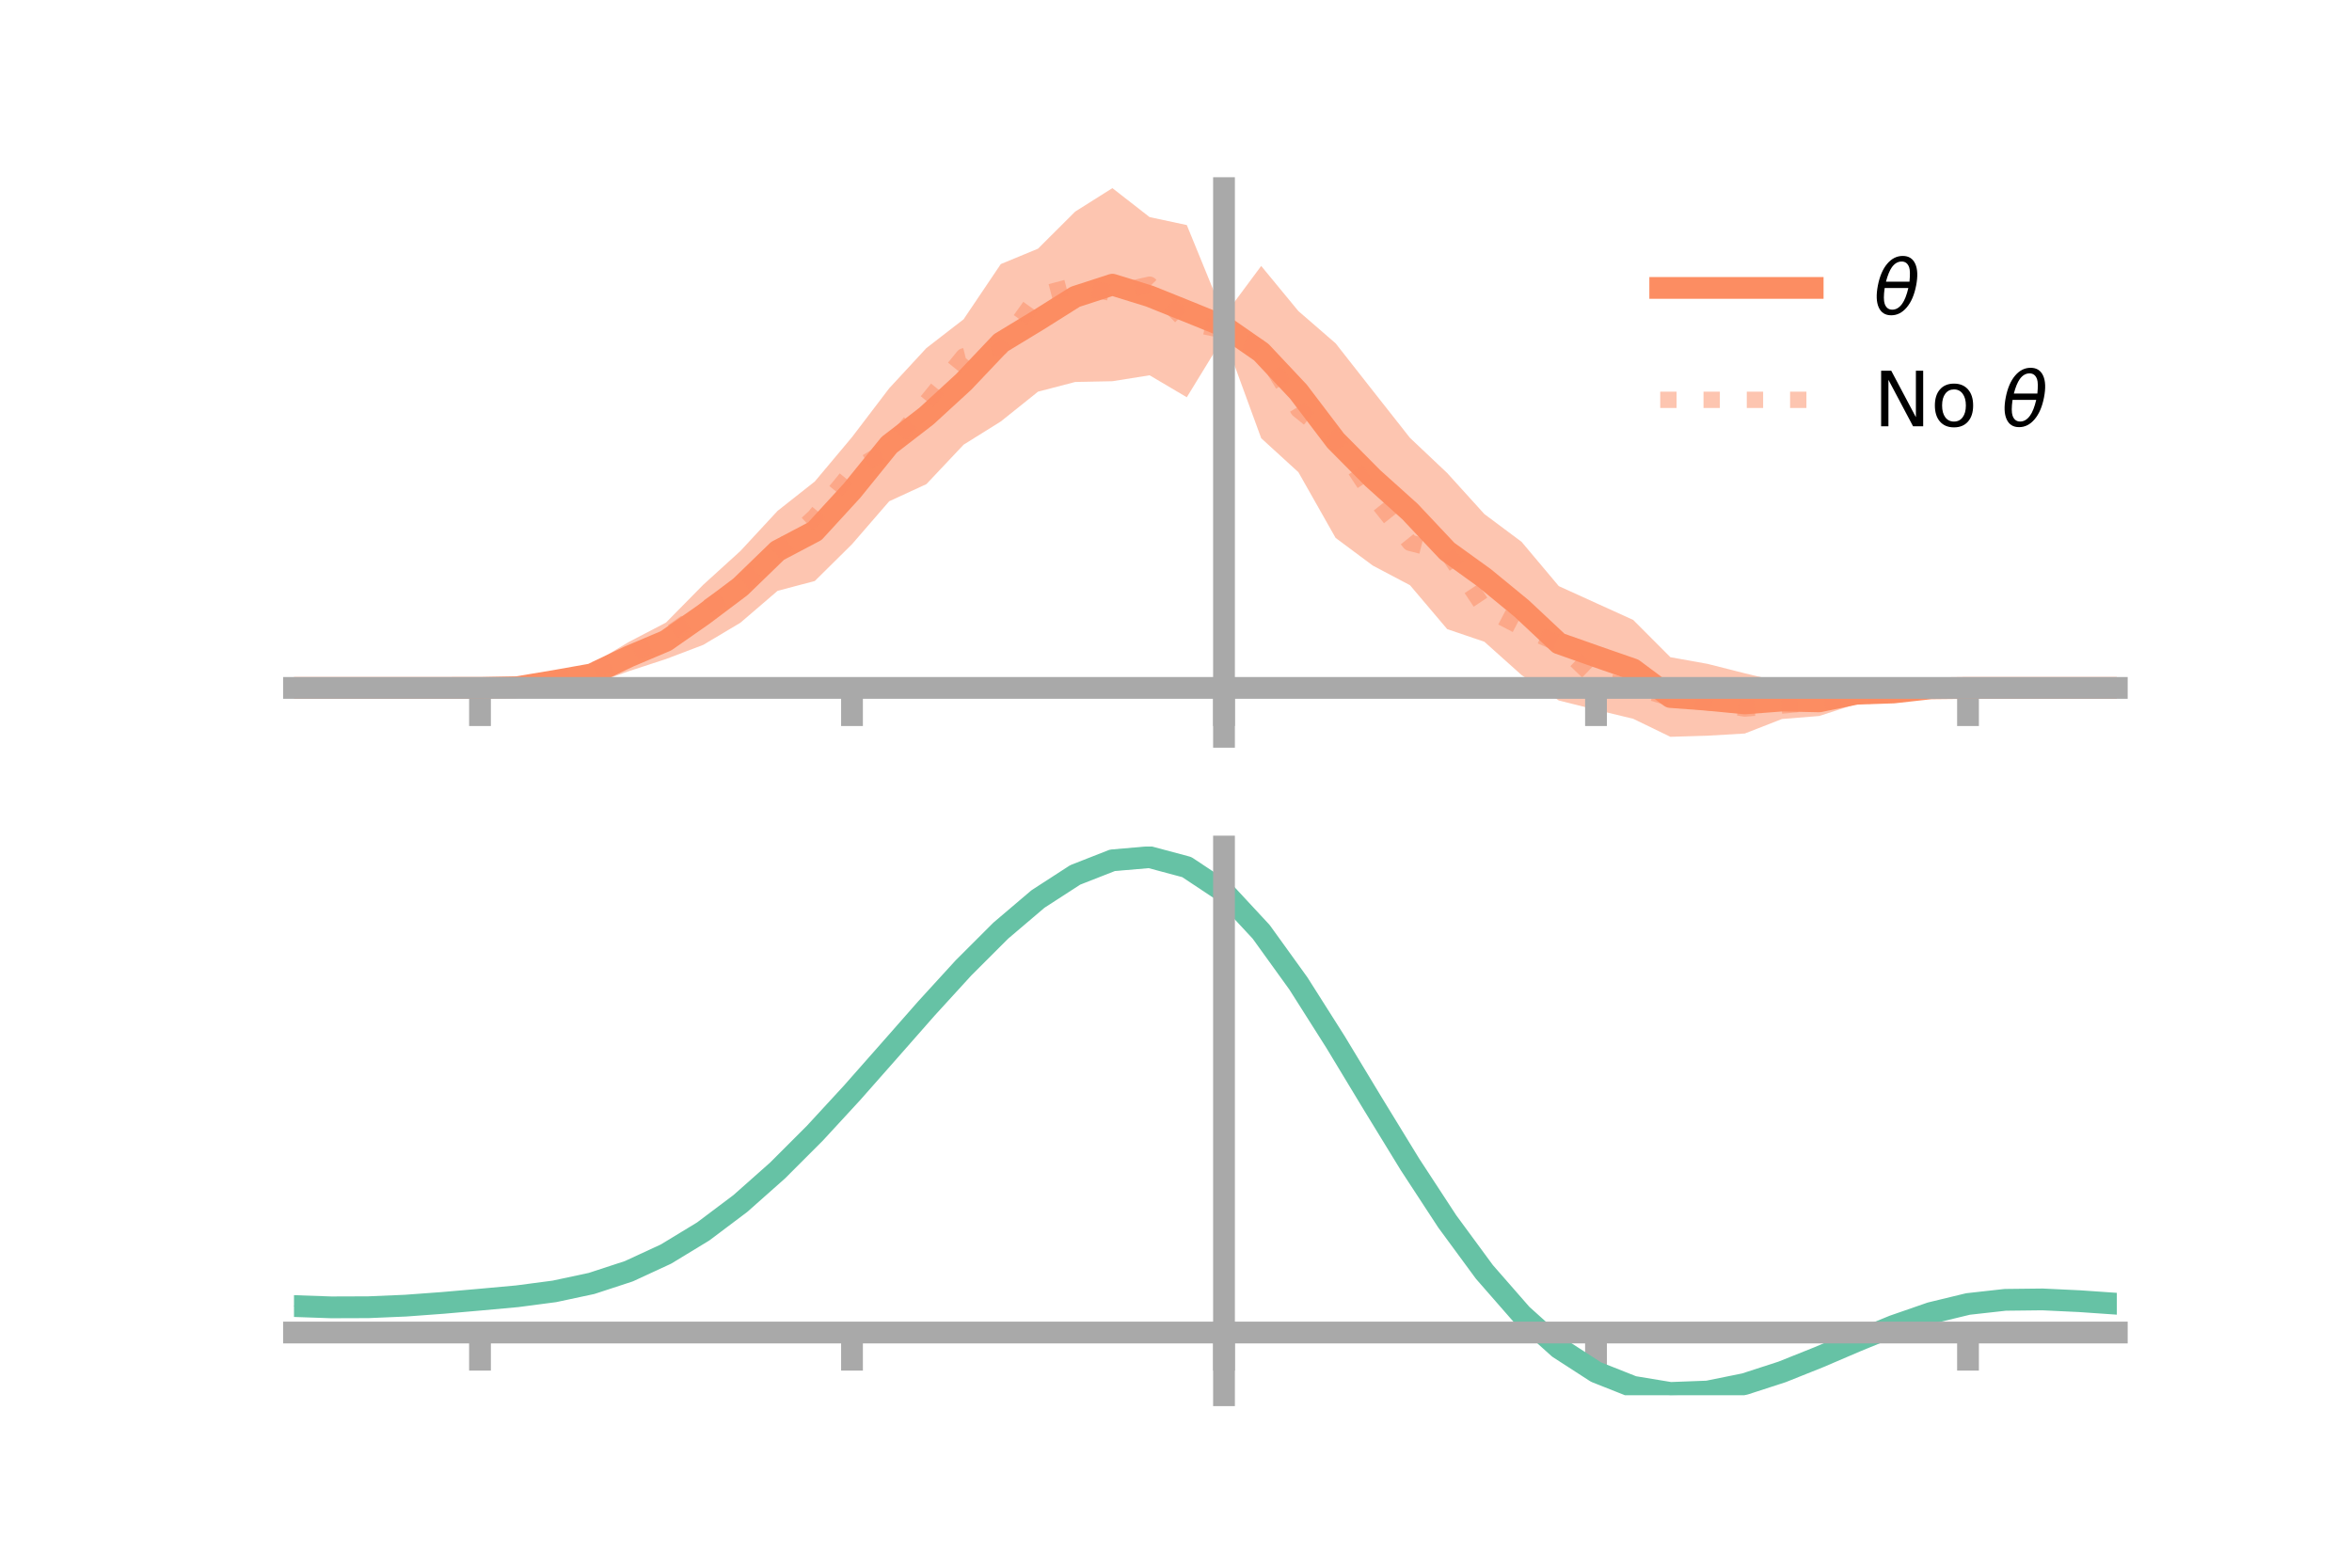
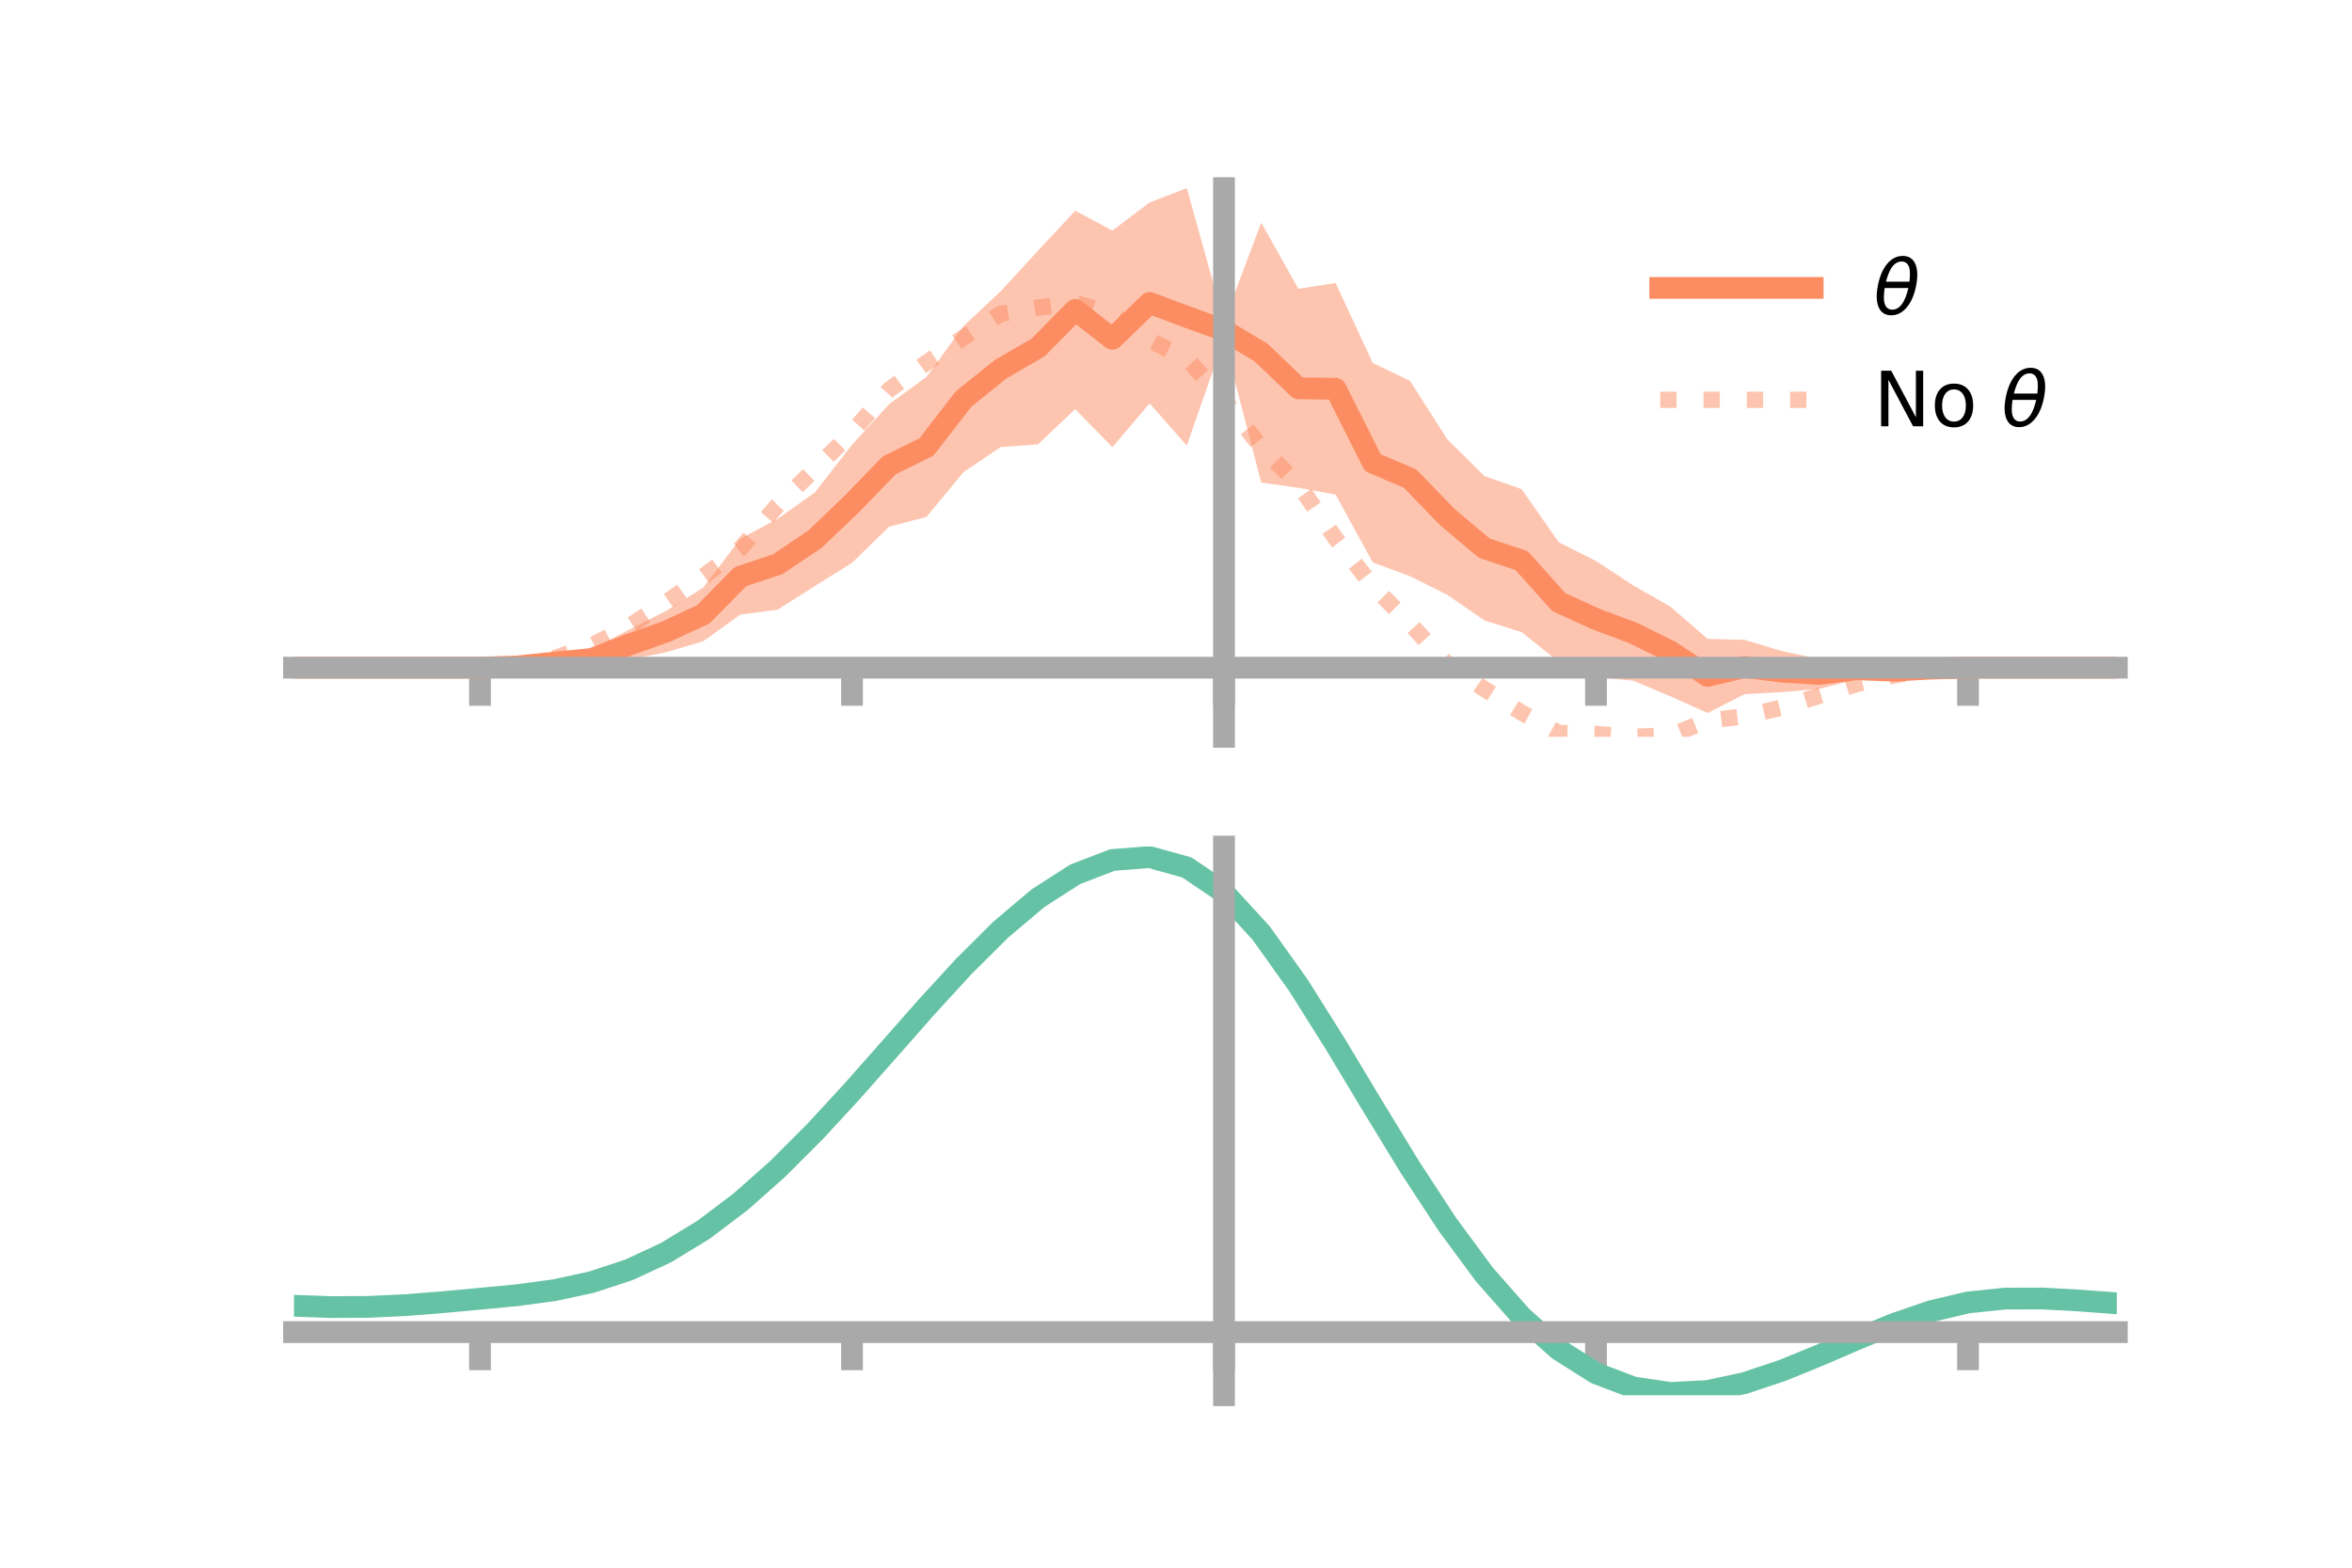
<svg xmlns="http://www.w3.org/2000/svg" xmlns:xlink="http://www.w3.org/1999/xlink" height="144pt" version="1.1" viewBox="0 0 216 144" width="216pt">
  <defs>
    <style type="text/css">*{stroke-linecap:butt;stroke-linejoin:round;}</style>
  </defs>
  <g id="figure_1">
    <g id="patch_1">
      <path d="M 0 144  L 216 144  L 216 0  L 0 0  z " style="fill:none;" />
    </g>
    <g id="axes_1">
      <g id="patch_2">
        <path d="M 27 67.68  L 194.4 67.68  L 194.4 17.28  L 27 17.28  z " style="fill:none;" />
      </g>
      <g id="PolyCollection_1">
-         <path clip-path="url(#p19ad3aa6ef)" d="M 27 63.188  L 27 63.188  L 30.416 63.188  L 33.833 63.188  L 37.249 63.188  L 40.665 63.188  L 44.082 63.187  L 47.498 62.93  L 50.914 62.094  L 54.331 61.013  L 57.747 58.969  L 61.163 57.187  L 64.58 53.717  L 67.996 50.612  L 71.412 46.924  L 74.829 44.227  L 78.245 40.154  L 81.661 35.667  L 85.078 31.971  L 88.494 29.328  L 91.91 24.257  L 95.327 22.842  L 98.743 19.435  L 102.159 17.28  L 105.576 19.943  L 108.992 20.673  L 112.408 29.03  L 115.824 24.429  L 119.241 28.576  L 122.657 31.535  L 126.073 35.886  L 129.49 40.223  L 132.906 43.452  L 136.322 47.221  L 139.739 49.772  L 143.155 53.838  L 146.571 55.392  L 149.988 56.944  L 153.404 60.368  L 156.82 60.981  L 160.237 61.846  L 163.653 62.657  L 167.069 63.08  L 170.486 62.784  L 173.902 63.157  L 177.318 63.033  L 180.735 63.187  L 184.151 63.188  L 187.567 63.188  L 190.984 63.188  L 194.4 63.188  L 194.4 63.188  L 194.4 63.188  L 190.984 63.188  L 187.567 63.188  L 184.151 63.188  L 180.735 63.189  L 177.318 63.419  L 173.902 64.058  L 170.486 64.662  L 167.069 65.768  L 163.653 66.044  L 160.237 67.376  L 156.82 67.577  L 153.404 67.68  L 149.988 66.024  L 146.571 65.198  L 143.155 64.344  L 139.739 62.009  L 136.322 58.949  L 132.906 57.787  L 129.49 53.755  L 126.073 51.952  L 122.657 49.408  L 119.241 43.374  L 115.824 40.252  L 112.408 30.91  L 108.992 36.49  L 105.576 34.472  L 102.159 35.017  L 98.743 35.086  L 95.327 35.978  L 91.91 38.714  L 88.494 40.847  L 85.078 44.469  L 81.661 46.044  L 78.245 49.989  L 74.829 53.368  L 71.412 54.27  L 67.996 57.202  L 64.58 59.236  L 61.163 60.536  L 57.747 61.652  L 54.331 62.876  L 50.914 63.007  L 47.498 63.312  L 44.082 63.188  L 40.665 63.188  L 37.249 63.188  L 33.833 63.188  L 30.416 63.188  L 27 63.188  z " style="fill:#fc8d62;fill-opacity:0.5;" />
+         <path clip-path="url(#p718e2a48d7)" d="M 27 61.329  L 27 61.329  L 30.416 61.329  L 33.833 61.329  L 37.249 61.329  L 40.665 61.329  L 44.082 61.327  L 47.498 61.006  L 50.914 60.368  L 54.331 59.606  L 57.747 57.862  L 61.163 56.122  L 64.58 53.972  L 67.996 49.48  L 71.412 47.664  L 74.829 45.242  L 78.245 40.854  L 81.661 37.116  L 85.078 34.632  L 88.494 29.937  L 91.91 26.743  L 95.327 23.027  L 98.743 19.357  L 102.159 21.175  L 105.576 18.599  L 108.992 17.28  L 112.408 29.538  L 115.824 20.456  L 119.241 26.527  L 122.657 25.993  L 126.073 33.344  L 129.49 34.981  L 132.906 40.339  L 136.322 43.725  L 139.739 44.929  L 143.155 49.81  L 146.571 51.531  L 149.988 53.772  L 153.404 55.727  L 156.82 58.682  L 160.237 58.774  L 163.653 59.808  L 167.069 60.528  L 170.486 60.53  L 173.902 61.114  L 177.318 61.198  L 180.735 61.328  L 184.151 61.329  L 187.567 61.329  L 190.984 61.329  L 194.4 61.329  L 194.4 61.329  L 194.4 61.329  L 190.984 61.329  L 187.567 61.329  L 184.151 61.329  L 180.735 61.331  L 177.318 61.629  L 173.902 62.092  L 170.486 62.412  L 167.069 63.274  L 163.653 63.576  L 160.237 63.755  L 156.82 65.495  L 153.404 63.959  L 149.988 62.523  L 146.571 62.202  L 143.155 60.802  L 139.739 58.059  L 136.322 56.992  L 132.906 54.632  L 129.49 52.932  L 126.073 51.664  L 122.657 45.429  L 119.241 44.806  L 115.824 44.328  L 112.408 31.155  L 108.992 40.931  L 105.576 37.052  L 102.159 41.076  L 98.743 37.58  L 95.327 40.819  L 91.91 41.062  L 88.494 43.361  L 85.078 47.486  L 81.661 48.377  L 78.245 51.699  L 74.829 53.834  L 71.412 56.002  L 67.996 56.45  L 64.58 58.903  L 61.163 59.914  L 57.747 60.592  L 54.331 61.455  L 50.914 61.354  L 47.498 61.436  L 44.082 61.331  L 40.665 61.329  L 37.249 61.329  L 33.833 61.329  L 30.416 61.329  L 27 61.329  z " style="fill:#fc8d62;fill-opacity:0.5;" />
      </g>
      <g id="matplotlib.axis_1">
        <g id="xtick_1">
          <g id="line2d_1">
            <defs>
-               <path d="M 0 0  L 0 3.5  " id="mf4191417c9" style="stroke:#a9a9a9;stroke-width:2;" />
+               <path d="M 0 0  L 0 3.5  " id="m582b40ea16" style="stroke:#a9a9a9;stroke-width:2;" />
            </defs>
            <g>
-               <use style="fill:#a9a9a9;stroke:#a9a9a9;stroke-width:2;" x="44.082" xlink:href="#mf4191417c9" y="63.188" />
+               <use style="fill:#a9a9a9;stroke:#a9a9a9;stroke-width:2;" x="44.082" xlink:href="#m582b40ea16" y="61.329" />
            </g>
          </g>
        </g>
        <g id="xtick_2">
          <g id="line2d_2">
            <g>
-               <use style="fill:#a9a9a9;stroke:#a9a9a9;stroke-width:2;" x="78.245" xlink:href="#mf4191417c9" y="63.188" />
+               <use style="fill:#a9a9a9;stroke:#a9a9a9;stroke-width:2;" x="78.245" xlink:href="#m582b40ea16" y="61.329" />
            </g>
          </g>
        </g>
        <g id="xtick_3">
          <g id="line2d_3">
            <g>
-               <use style="fill:#a9a9a9;stroke:#a9a9a9;stroke-width:2;" x="112.408" xlink:href="#mf4191417c9" y="63.188" />
+               <use style="fill:#a9a9a9;stroke:#a9a9a9;stroke-width:2;" x="112.408" xlink:href="#m582b40ea16" y="61.329" />
            </g>
          </g>
        </g>
        <g id="xtick_4">
          <g id="line2d_4">
            <g>
-               <use style="fill:#a9a9a9;stroke:#a9a9a9;stroke-width:2;" x="146.571" xlink:href="#mf4191417c9" y="63.188" />
+               <use style="fill:#a9a9a9;stroke:#a9a9a9;stroke-width:2;" x="146.571" xlink:href="#m582b40ea16" y="61.329" />
            </g>
          </g>
        </g>
        <g id="xtick_5">
          <g id="line2d_5">
            <g>
-               <use style="fill:#a9a9a9;stroke:#a9a9a9;stroke-width:2;" x="180.735" xlink:href="#mf4191417c9" y="63.188" />
+               <use style="fill:#a9a9a9;stroke:#a9a9a9;stroke-width:2;" x="180.735" xlink:href="#m582b40ea16" y="61.329" />
            </g>
          </g>
        </g>
      </g>
      <g id="matplotlib.axis_2" />
      <g id="line2d_6">
-         <path clip-path="url(#p19ad3aa6ef)" d="M 27 63.188  L 30.416 63.188  L 33.833 63.188  L 37.249 63.188  L 40.665 63.188  L 44.082 63.187  L 47.498 63.121  L 50.914 62.551  L 54.331 61.944  L 57.747 60.31  L 61.163 58.862  L 64.58 56.477  L 67.996 53.907  L 71.412 50.597  L 74.829 48.797  L 78.245 45.072  L 81.661 40.855  L 85.078 38.22  L 88.494 35.087  L 91.91 31.485  L 95.327 29.41  L 98.743 27.26  L 102.159 26.149  L 105.576 27.207  L 108.992 28.582  L 112.408 29.97  L 115.824 32.341  L 119.241 35.975  L 122.657 40.471  L 126.073 43.919  L 129.49 46.989  L 132.906 50.62  L 136.322 53.085  L 139.739 55.891  L 143.155 59.091  L 146.571 60.295  L 149.988 61.484  L 153.404 64.024  L 156.82 64.279  L 160.237 64.611  L 163.653 64.35  L 167.069 64.424  L 170.486 63.723  L 173.902 63.607  L 177.318 63.226  L 180.735 63.188  L 184.151 63.188  L 187.567 63.188  L 190.984 63.188  L 194.4 63.188  " style="fill:none;stroke:#fc8d62;stroke-linecap:square;stroke-width:2;" />
+         <path clip-path="url(#p718e2a48d7)" d="M 27 61.329  L 30.416 61.329  L 33.833 61.329  L 37.249 61.329  L 40.665 61.329  L 44.082 61.329  L 47.498 61.221  L 50.914 60.861  L 54.331 60.531  L 57.747 59.227  L 61.163 58.018  L 64.58 56.438  L 67.996 52.965  L 71.412 51.833  L 74.829 49.538  L 78.245 46.276  L 81.661 42.747  L 85.078 41.059  L 88.494 36.649  L 91.91 33.902  L 95.327 31.923  L 98.743 28.468  L 102.159 31.126  L 105.576 27.825  L 108.992 29.105  L 112.408 30.347  L 115.824 32.392  L 119.241 35.666  L 122.657 35.711  L 126.073 42.504  L 129.49 43.956  L 132.906 47.485  L 136.322 50.358  L 139.739 51.494  L 143.155 55.306  L 146.571 56.867  L 149.988 58.147  L 153.404 59.843  L 156.82 62.089  L 160.237 61.265  L 163.653 61.692  L 167.069 61.901  L 170.486 61.471  L 173.902 61.603  L 177.318 61.413  L 180.735 61.329  L 184.151 61.329  L 187.567 61.329  L 190.984 61.329  L 194.4 61.329  " style="fill:none;stroke:#fc8d62;stroke-linecap:square;stroke-width:2;" />
      </g>
      <g id="line2d_7">
-         <path clip-path="url(#p19ad3aa6ef)" d="M 27 63.188  L 30.416 63.188  L 33.833 63.188  L 37.249 63.188  L 40.665 63.188  L 44.082 63.187  L 47.498 63.036  L 50.914 62.525  L 54.331 61.639  L 57.747 60.262  L 61.163 58.465  L 64.58 56.069  L 67.996 53.792  L 71.412 50.664  L 74.829 47.463  L 78.245 43.292  L 81.661 41.207  L 85.078 36.949  L 88.494 32.739  L 91.91 31.886  L 95.327 27.13  L 98.743 26.233  L 102.159 26.925  L 105.576 26.149  L 108.992 29.624  L 112.408 30.356  L 115.824 31.999  L 119.241 37.633  L 122.657 40.39  L 126.073 45.572  L 129.49 49.859  L 132.906 50.734  L 136.322 55.85  L 139.739 57.632  L 143.155 59.13  L 146.571 62.416  L 149.988 63.101  L 153.404 64.12  L 156.82 64.521  L 160.237 65.081  L 163.653 64.806  L 167.069 64.485  L 170.486 64.033  L 173.902 63.64  L 177.318 63.313  L 180.735 63.189  L 184.151 63.188  L 187.567 63.188  L 190.984 63.188  L 194.4 63.188  " style="fill:none;stroke:#fc8d62;stroke-dasharray:1.5,2.475;stroke-dashoffset:0;stroke-opacity:0.5;stroke-width:1.5;" />
+         <path clip-path="url(#p718e2a48d7)" d="M 27 61.329  L 30.416 61.329  L 33.833 61.329  L 37.249 61.329  L 40.665 61.329  L 44.082 61.323  L 47.498 61.138  L 50.914 60.449  L 54.331 59.291  L 57.747 57.532  L 61.163 55.338  L 64.58 52.943  L 67.996 50.402  L 71.412 46.399  L 74.829 43.092  L 78.245 39.696  L 81.661 35.792  L 85.078 33.318  L 88.494 30.995  L 91.91 28.824  L 95.327 28.257  L 98.743 27.825  L 102.159 28.833  L 105.576 31.249  L 108.992 32.947  L 112.408 36.72  L 115.824 41.081  L 119.241 44.498  L 122.657 49.463  L 126.073 53.848  L 129.49 57.289  L 132.906 60.99  L 136.322 63.297  L 139.739 65.459  L 143.155 67.316  L 146.571 67.416  L 149.988 67.68  L 153.404 67.557  L 156.82 66.196  L 160.237 65.79  L 163.653 64.991  L 167.069 63.91  L 170.486 62.843  L 173.902 62.05  L 177.318 61.498  L 180.735 61.335  L 184.151 61.329  L 187.567 61.329  L 190.984 61.329  L 194.4 61.329  " style="fill:none;stroke:#fc8d62;stroke-dasharray:1.5,2.475;stroke-dashoffset:0;stroke-opacity:0.5;stroke-width:1.5;" />
      </g>
      <g id="patch_3">
        <path d="M 112.408 67.68  L 112.408 17.28  " style="fill:none;stroke:#a9a9a9;stroke-linecap:square;stroke-linejoin:miter;stroke-width:2;" />
      </g>
      <g id="patch_4">
        <path d="M 194.4 67.68  L 194.4 17.28  " style="fill:none;" />
      </g>
      <g id="patch_5">
-         <path d="M 27 63.188  L 194.4 63.188  " style="fill:none;stroke:#a9a9a9;stroke-linecap:square;stroke-linejoin:miter;stroke-width:2;" />
+         <path d="M 27 61.329  L 194.4 61.329  " style="fill:none;stroke:#a9a9a9;stroke-linecap:square;stroke-linejoin:miter;stroke-width:2;" />
      </g>
      <g id="patch_6">
        <path d="M 27 17.28  L 194.4 17.28  " style="fill:none;" />
      </g>
      <g id="legend_1">
        <g id="line2d_8">
          <path d="M 152.47 26.449  L 166.47 26.449  " style="fill:none;stroke:#fc8d62;stroke-linecap:square;stroke-width:2;" />
        </g>
        <g id="line2d_9" />
        <g id="text_1">
          <g transform="translate(172.07 28.89891)scale(0.07 -0.07)">
            <defs>
              <path d="M 45.516 34.672  L 14.453 34.672  Q 12.359 20.062 14.5 13.875  Q 17.188 6.25 24.469 6.25  Q 31.781 6.25 37.359 13.922  Q 42.234 20.656 45.516 34.672  z M 47.016 42.969  Q 48.344 56.844 46.625 61.719  Q 43.953 69.438 36.766 69.438  Q 29.297 69.438 23.828 61.812  Q 19.531 55.672 16.156 42.969  z M 38.188 76.766  Q 49.906 76.766 54.594 66.406  Q 59.281 56.109 55.719 37.844  Q 52.203 19.625 43.453 9.281  Q 34.766 -1.125 23.047 -1.125  Q 11.281 -1.125 6.641 9.281  Q 2 19.625 5.516 37.844  Q 9.078 56.109 17.719 66.406  Q 26.422 76.766 38.188 76.766  z " id="DejaVuSans-Oblique-952" />
            </defs>
            <use transform="translate(0 0.234375)" xlink:href="#DejaVuSans-Oblique-952" />
          </g>
        </g>
        <g id="line2d_10">
          <path d="M 152.47 36.724  L 166.47 36.724  " style="fill:none;stroke:#fc8d62;stroke-dasharray:1.5,2.475;stroke-dashoffset:0;stroke-opacity:0.5;stroke-width:1.5;" />
        </g>
        <g id="line2d_11" />
        <g id="text_2">
          <g transform="translate(172.07 39.17359)scale(0.07 -0.07)">
            <defs>
              <path d="M 9.812 72.906  L 23.094 72.906  L 55.422 11.922  L 55.422 72.906  L 64.984 72.906  L 64.984 0  L 51.703 0  L 19.391 60.984  L 19.391 0  L 9.812 0  z " id="DejaVuSans-78" />
              <path d="M 30.609 48.391  Q 23.391 48.391 19.188 42.75  Q 14.984 37.109 14.984 27.297  Q 14.984 17.484 19.156 11.844  Q 23.344 6.203 30.609 6.203  Q 37.797 6.203 41.984 11.859  Q 46.188 17.531 46.188 27.297  Q 46.188 37.016 41.984 42.703  Q 37.797 48.391 30.609 48.391  z M 30.609 56  Q 42.328 56 49.016 48.375  Q 55.719 40.766 55.719 27.297  Q 55.719 13.875 49.016 6.219  Q 42.328 -1.422 30.609 -1.422  Q 18.844 -1.422 12.172 6.219  Q 5.516 13.875 5.516 27.297  Q 5.516 40.766 12.172 48.375  Q 18.844 56 30.609 56  z " id="DejaVuSans-111" />
              <path id="DejaVuSans-32" />
            </defs>
            <use transform="translate(0 0.234375)" xlink:href="#DejaVuSans-78" />
            <use transform="translate(74.80469 0.234375)" xlink:href="#DejaVuSans-111" />
            <use transform="translate(135.9863 0.234375)" xlink:href="#DejaVuSans-32" />
            <use transform="translate(167.7734 0.234375)" xlink:href="#DejaVuSans-Oblique-952" />
          </g>
        </g>
      </g>
    </g>
    <g id="axes_2">
      <g id="patch_7">
        <path d="M 27 128.16  L 194.4 128.16  L 194.4 77.76  L 27 77.76  z " style="fill:none;" />
      </g>
      <g id="PolyCollection_2">
-         <path clip-path="url(#p3032b9fc39)" d="M 27 120.016  L 27 119.92  L 30.416 120.046  L 33.833 120.032  L 37.249 119.878  L 40.665 119.615  L 44.082 119.304  L 47.498 118.983  L 50.914 118.524  L 54.331 117.784  L 57.747 116.649  L 61.163 115.043  L 64.58 112.927  L 67.996 110.301  L 71.412 107.202  L 74.829 103.703  L 78.245 99.907  L 81.661 95.944  L 85.078 91.966  L 88.494 88.142  L 91.91 84.652  L 95.327 81.685  L 98.743 79.426  L 102.159 78.059  L 105.576 77.76  L 108.992 78.691  L 112.408 80.996  L 115.824 84.733  L 119.241 89.546  L 122.657 95.02  L 126.073 100.765  L 129.49 106.438  L 132.906 111.751  L 136.322 116.477  L 139.739 120.451  L 143.155 123.572  L 146.571 125.805  L 149.988 127.17  L 153.404 127.737  L 156.82 127.615  L 160.237 126.934  L 163.653 125.843  L 167.069 124.499  L 170.486 123.061  L 173.902 121.682  L 177.318 120.511  L 180.735 119.69  L 184.151 119.312  L 187.567 119.279  L 190.984 119.449  L 194.4 119.697  L 194.4 119.815  L 194.4 119.815  L 190.984 119.59  L 187.567 119.438  L 184.151 119.482  L 180.735 119.866  L 177.318 120.698  L 173.902 121.897  L 170.486 123.319  L 167.069 124.806  L 163.653 126.196  L 160.237 127.322  L 156.82 128.026  L 153.404 128.16  L 149.988 127.6  L 146.571 126.255  L 143.155 124.07  L 139.739 121.036  L 136.322 117.189  L 132.906 112.621  L 129.49 107.484  L 126.073 101.996  L 122.657 96.432  L 119.241 91.127  L 115.824 86.459  L 112.408 82.835  L 108.992 80.604  L 105.576 79.704  L 102.159 79.991  L 98.743 81.304  L 95.327 83.47  L 91.91 86.312  L 88.494 89.648  L 85.078 93.299  L 81.661 97.094  L 78.245 100.871  L 74.829 104.489  L 71.412 107.826  L 67.996 110.787  L 64.58 113.303  L 61.163 115.34  L 57.747 116.894  L 54.331 117.996  L 50.914 118.715  L 47.498 119.155  L 44.082 119.456  L 40.665 119.743  L 37.249 119.982  L 33.833 120.118  L 30.416 120.128  L 27 120.016  z " style="fill:#66c2a5;fill-opacity:0.5;" />
+         <path clip-path="url(#p61c78294d8)" d="M 27 119.987  L 27 119.896  L 30.416 120.023  L 33.833 120.002  L 37.249 119.832  L 40.665 119.551  L 44.082 119.222  L 47.498 118.887  L 50.914 118.417  L 54.331 117.668  L 57.747 116.526  L 61.163 114.914  L 64.58 112.794  L 67.996 110.164  L 71.412 107.064  L 74.829 103.566  L 78.245 99.774  L 81.661 95.818  L 85.078 91.85  L 88.494 88.038  L 91.91 84.564  L 95.327 81.614  L 98.743 79.375  L 102.159 78.032  L 105.576 77.76  L 108.992 78.723  L 112.408 81.067  L 115.824 84.854  L 119.241 89.716  L 122.657 95.232  L 126.073 101.007  L 129.49 106.694  L 132.906 112.004  L 136.322 116.71  L 139.739 120.652  L 143.155 123.731  L 146.571 125.915  L 149.988 127.228  L 153.404 127.743  L 156.82 127.572  L 160.237 126.848  L 163.653 125.724  L 167.069 124.356  L 170.486 122.904  L 173.902 121.523  L 177.318 120.359  L 180.735 119.555  L 184.151 119.202  L 187.567 119.198  L 190.984 119.394  L 194.4 119.662  L 194.4 119.774  L 194.4 119.774  L 190.984 119.528  L 187.567 119.348  L 184.151 119.362  L 180.735 119.72  L 177.318 120.534  L 173.902 121.725  L 170.486 123.15  L 167.069 124.651  L 163.653 126.066  L 160.237 127.227  L 156.82 127.975  L 153.404 128.16  L 149.988 127.656  L 146.571 126.367  L 143.155 124.235  L 139.739 121.245  L 136.322 117.43  L 132.906 112.878  L 129.49 107.742  L 126.073 102.236  L 122.657 96.64  L 119.241 91.291  L 115.824 86.573  L 112.408 82.897  L 108.992 80.628  L 105.576 79.696  L 102.159 79.956  L 98.743 81.246  L 95.327 83.393  L 91.91 86.218  L 88.494 89.54  L 85.078 93.18  L 81.661 96.965  L 78.245 100.736  L 74.829 104.35  L 71.412 107.686  L 67.996 110.647  L 64.58 113.166  L 61.163 115.207  L 57.747 116.768  L 54.331 117.877  L 50.914 118.605  L 47.498 119.055  L 44.082 119.371  L 40.665 119.676  L 37.249 119.933  L 33.833 120.083  L 30.416 120.1  L 27 119.987  z " style="fill:#66c2a5;fill-opacity:0.5;" />
      </g>
      <g id="matplotlib.axis_3">
        <g id="xtick_6">
          <g id="line2d_12">
            <g>
-               <use style="fill:#a9a9a9;stroke:#a9a9a9;stroke-width:2;" x="44.082" xlink:href="#mf4191417c9" y="122.399" />
+               <use style="fill:#a9a9a9;stroke:#a9a9a9;stroke-width:2;" x="44.082" xlink:href="#m582b40ea16" y="122.362" />
            </g>
          </g>
        </g>
        <g id="xtick_7">
          <g id="line2d_13">
            <g>
-               <use style="fill:#a9a9a9;stroke:#a9a9a9;stroke-width:2;" x="78.245" xlink:href="#mf4191417c9" y="122.399" />
+               <use style="fill:#a9a9a9;stroke:#a9a9a9;stroke-width:2;" x="78.245" xlink:href="#m582b40ea16" y="122.362" />
            </g>
          </g>
        </g>
        <g id="xtick_8">
          <g id="line2d_14">
            <g>
-               <use style="fill:#a9a9a9;stroke:#a9a9a9;stroke-width:2;" x="112.408" xlink:href="#mf4191417c9" y="122.399" />
+               <use style="fill:#a9a9a9;stroke:#a9a9a9;stroke-width:2;" x="112.408" xlink:href="#m582b40ea16" y="122.362" />
            </g>
          </g>
        </g>
        <g id="xtick_9">
          <g id="line2d_15">
            <g>
-               <use style="fill:#a9a9a9;stroke:#a9a9a9;stroke-width:2;" x="146.571" xlink:href="#mf4191417c9" y="122.399" />
+               <use style="fill:#a9a9a9;stroke:#a9a9a9;stroke-width:2;" x="146.571" xlink:href="#m582b40ea16" y="122.362" />
            </g>
          </g>
        </g>
        <g id="xtick_10">
          <g id="line2d_16">
            <g>
-               <use style="fill:#a9a9a9;stroke:#a9a9a9;stroke-width:2;" x="180.735" xlink:href="#mf4191417c9" y="122.399" />
+               <use style="fill:#a9a9a9;stroke:#a9a9a9;stroke-width:2;" x="180.735" xlink:href="#m582b40ea16" y="122.362" />
            </g>
          </g>
        </g>
      </g>
      <g id="matplotlib.axis_4" />
      <g id="line2d_17">
-         <path clip-path="url(#p3032b9fc39)" d="M 27 119.968  L 30.416 120.087  L 33.833 120.075  L 37.249 119.93  L 40.665 119.679  L 44.082 119.38  L 47.498 119.069  L 50.914 118.62  L 54.331 117.89  L 57.747 116.771  L 61.163 115.192  L 64.58 113.115  L 67.996 110.544  L 71.412 107.514  L 74.829 104.096  L 78.245 100.389  L 81.661 96.519  L 85.078 92.633  L 88.494 88.895  L 91.91 85.482  L 95.327 82.577  L 98.743 80.365  L 102.159 79.025  L 105.576 78.732  L 108.992 79.647  L 112.408 81.915  L 115.824 85.596  L 119.241 90.337  L 122.657 95.726  L 126.073 101.38  L 129.49 106.961  L 132.906 112.186  L 136.322 116.833  L 139.739 120.743  L 143.155 123.821  L 146.571 126.03  L 149.988 127.385  L 153.404 127.949  L 156.82 127.82  L 160.237 127.128  L 163.653 126.019  L 167.069 124.653  L 170.486 123.19  L 173.902 121.79  L 177.318 120.605  L 180.735 119.778  L 184.151 119.397  L 187.567 119.358  L 190.984 119.52  L 194.4 119.756  " style="fill:none;stroke:#66c2a5;stroke-linecap:square;stroke-width:2;" />
+         <path clip-path="url(#p61c78294d8)" d="M 27 119.941  L 30.416 120.062  L 33.833 120.043  L 37.249 119.883  L 40.665 119.614  L 44.082 119.296  L 47.498 118.971  L 50.914 118.511  L 54.331 117.773  L 57.747 116.647  L 61.163 115.061  L 64.58 112.98  L 67.996 110.405  L 71.412 107.375  L 74.829 103.958  L 78.245 100.255  L 81.661 96.392  L 85.078 92.515  L 88.494 88.789  L 91.91 85.391  L 95.327 82.503  L 98.743 80.311  L 102.159 78.994  L 105.576 78.728  L 108.992 79.676  L 112.408 81.982  L 115.824 85.713  L 119.241 90.504  L 122.657 95.936  L 126.073 101.621  L 129.49 107.218  L 132.906 112.441  L 136.322 117.07  L 139.739 120.948  L 143.155 123.983  L 146.571 126.141  L 149.988 127.442  L 153.404 127.952  L 156.82 127.773  L 160.237 127.038  L 163.653 125.895  L 167.069 124.503  L 170.486 123.027  L 173.902 121.624  L 177.318 120.446  L 180.735 119.637  L 184.151 119.282  L 187.567 119.273  L 190.984 119.461  L 194.4 119.718  " style="fill:none;stroke:#66c2a5;stroke-linecap:square;stroke-width:2;" />
      </g>
      <g id="patch_8">
        <path d="M 112.408 128.16  L 112.408 77.76  " style="fill:none;stroke:#a9a9a9;stroke-linecap:square;stroke-linejoin:miter;stroke-width:2;" />
      </g>
      <g id="patch_9">
        <path d="M 194.4 128.16  L 194.4 77.76  " style="fill:none;" />
      </g>
      <g id="patch_10">
-         <path d="M 27 122.399  L 194.4 122.399  " style="fill:none;stroke:#a9a9a9;stroke-linecap:square;stroke-linejoin:miter;stroke-width:2;" />
+         <path d="M 27 122.362  L 194.4 122.362  " style="fill:none;stroke:#a9a9a9;stroke-linecap:square;stroke-linejoin:miter;stroke-width:2;" />
      </g>
      <g id="patch_11">
        <path d="M 27 77.76  L 194.4 77.76  " style="fill:none;" />
      </g>
    </g>
  </g>
  <defs>
-     <clipPath id="p19ad3aa6ef">
+     <clipPath id="p718e2a48d7">
      <rect height="50.4" width="167.4" x="27" y="17.28" />
    </clipPath>
-     <clipPath id="p3032b9fc39">
+     <clipPath id="p61c78294d8">
      <rect height="50.4" width="167.4" x="27" y="77.76" />
    </clipPath>
  </defs>
</svg>
